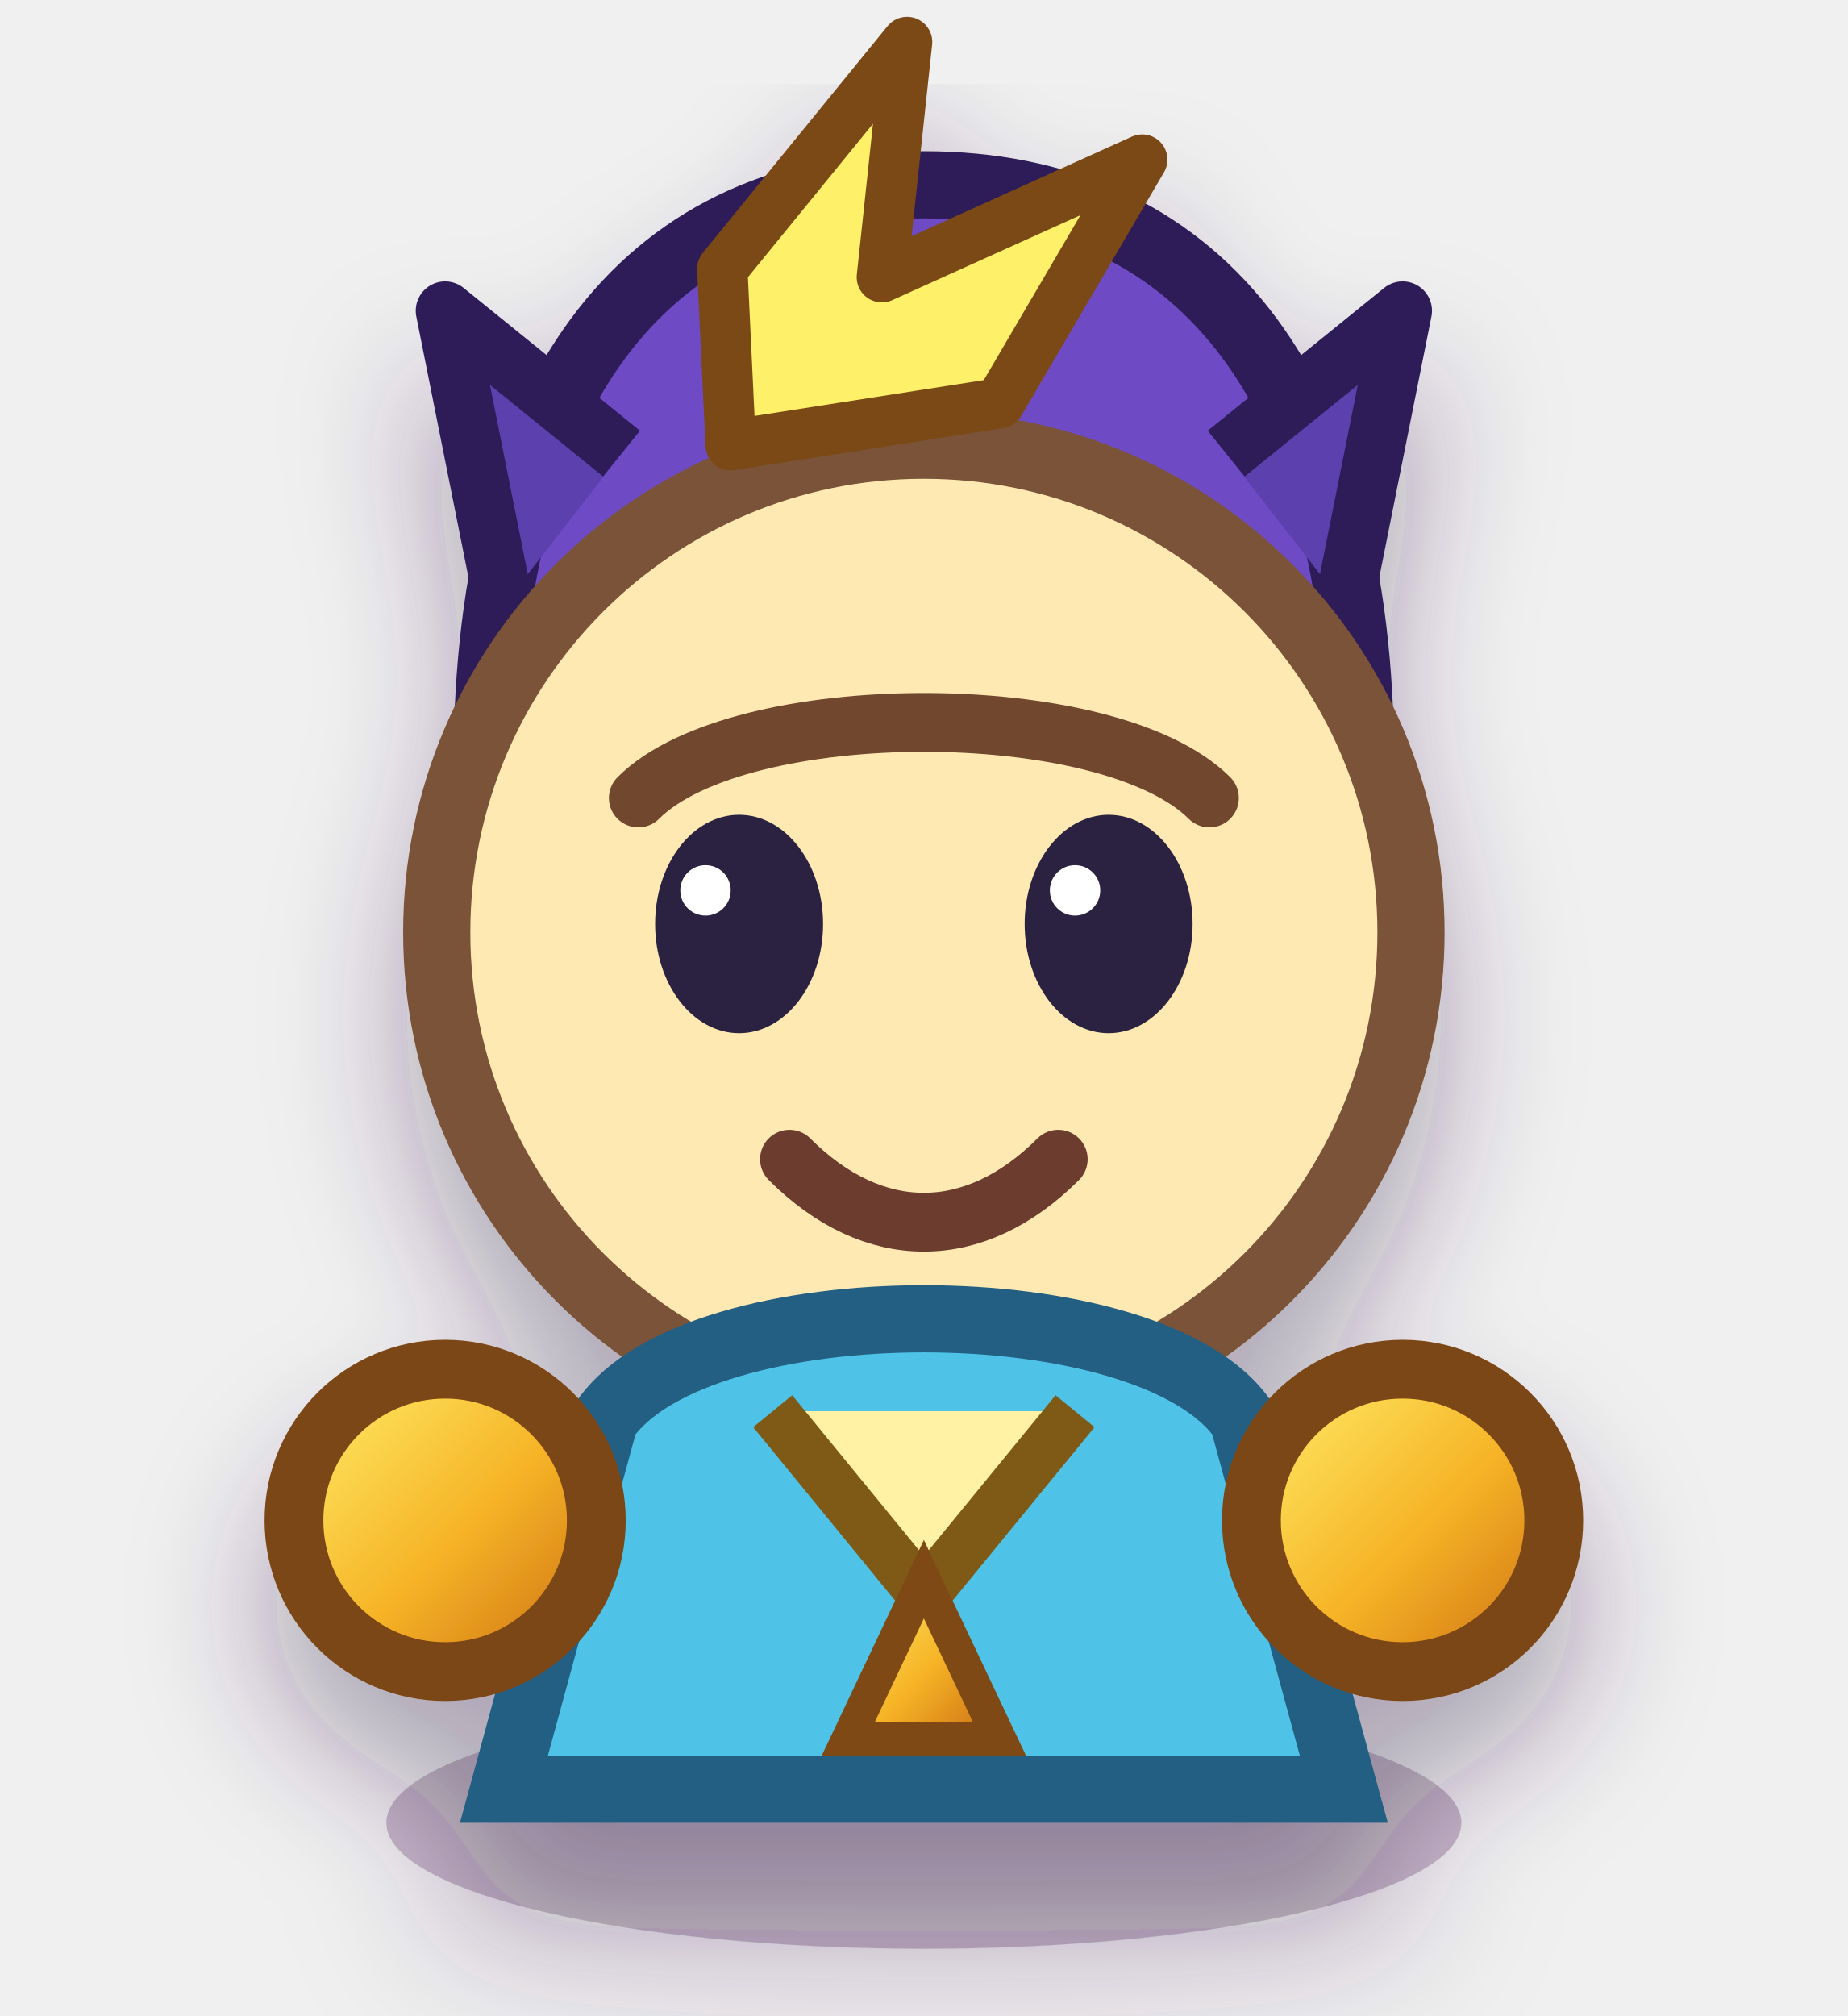
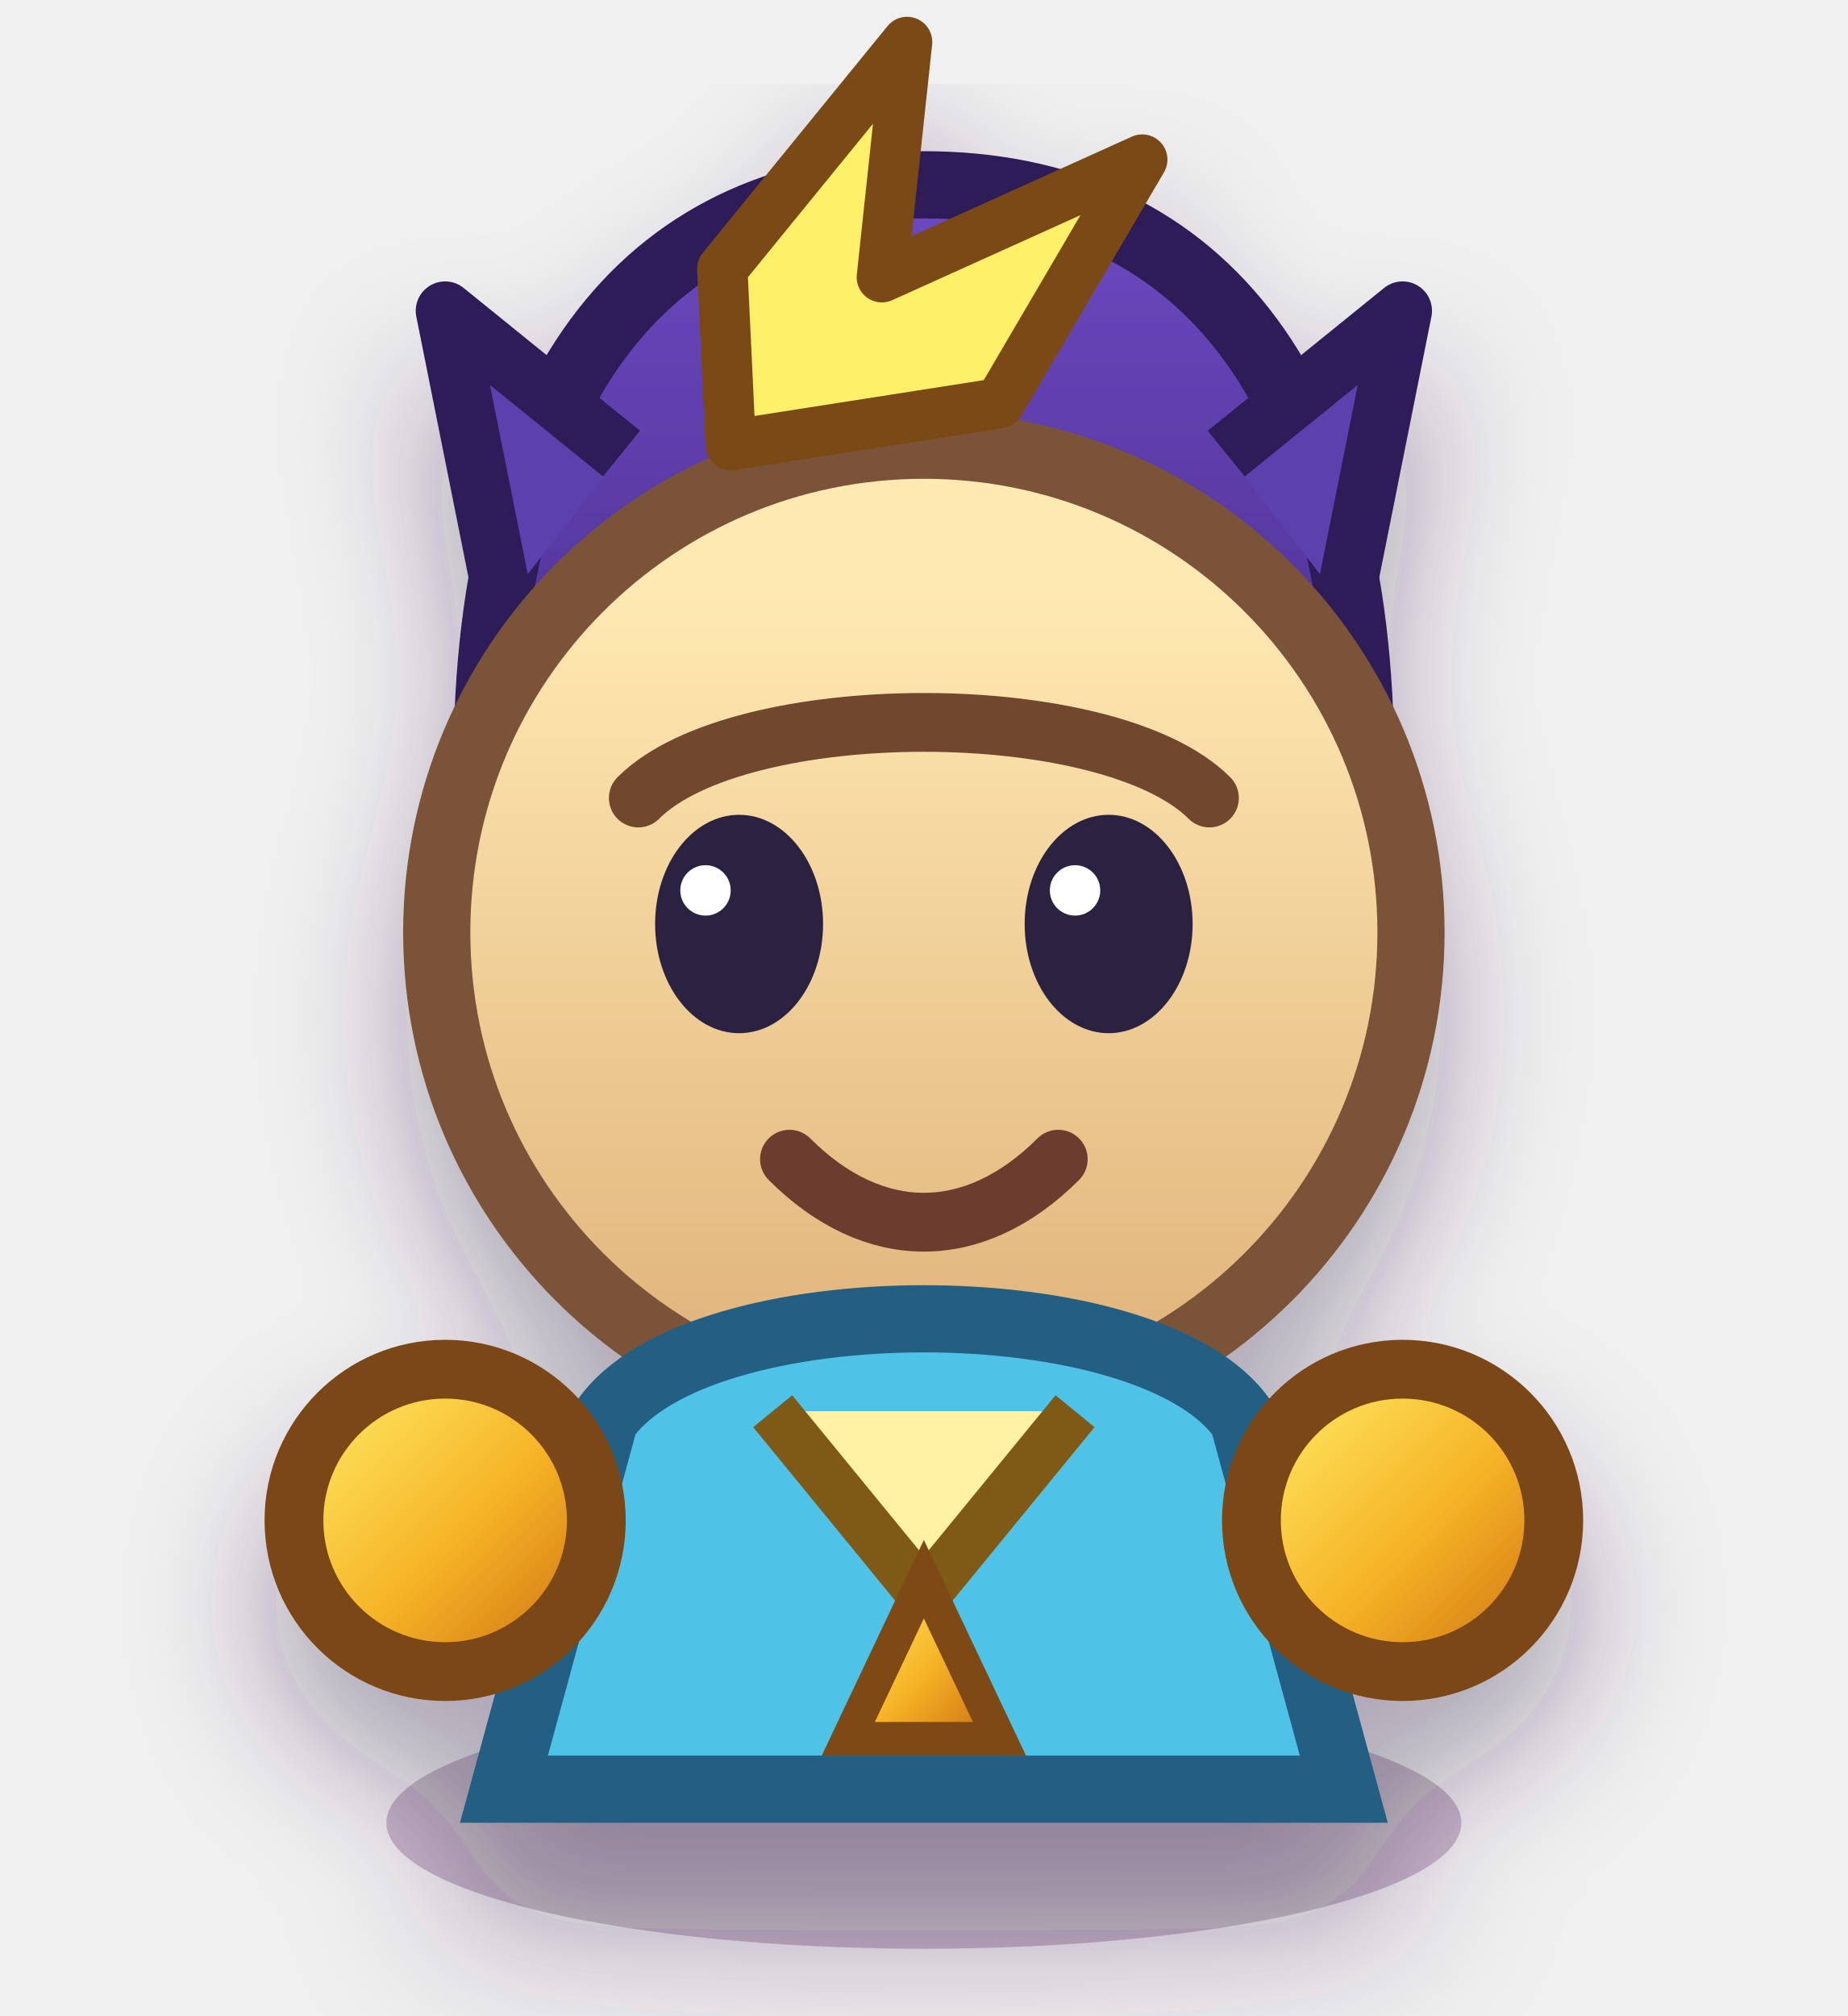
<svg xmlns="http://www.w3.org/2000/svg" width="220" height="240" viewBox="0 0 220 240" fill="none">
  <defs>
-     <linearGradient id="skin" x1="110" y1="70" x2="110" y2="188">
+     <linearGradient id="skin" x1="110" y1="70" x2="110" y2="188" gradientUnits="userSpaceOnUse">
      <stop stop-color="#FFE9B2" />
      <stop offset="1" stop-color="#D8A56D" />
    </linearGradient>
-     <linearGradient id="hood" x1="110" y1="18" x2="110" y2="124">
+     <linearGradient id="hood" x1="110" y1="18" x2="110" y2="124" gradientUnits="userSpaceOnUse">
      <stop stop-color="#6E4BC4" />
      <stop offset="1" stop-color="#3E2479" />
    </linearGradient>
    <linearGradient id="gold" x1="0" y1="0" x2="1" y2="1">
      <stop stop-color="#FFF16C" />
      <stop offset=".55" stop-color="#F6B326" />
      <stop offset="1" stop-color="#C96B12" />
    </linearGradient>
    <filter id="s" x="-40%" y="-40%" width="180%" height="190%">
      <feDropShadow dx="0" dy="10" stdDeviation="8" flood-color="#34204B" flood-opacity=".35" />
    </filter>
  </defs>
  <g filter="url(#s)">
    <ellipse cx="110" cy="217" rx="64" ry="15" fill="#2C1B41" opacity=".24" />
    <path d="M58 91C58 45 78 22 110 22C142 22 162 45 162 91V123H58V91Z" fill="url(#hood)" stroke="#2F1B58" stroke-width="8" />
    <path d="M74 54L53 37L60 72" fill="#5C3FAE" stroke="#2F1B58" stroke-width="7" stroke-linejoin="round" />
    <path d="M146 54L167 37L160 72" fill="#5C3FAE" stroke="#2F1B58" stroke-width="7" stroke-linejoin="round" />
    <circle cx="110" cy="111" r="58" fill="url(#skin)" stroke="#7A5338" stroke-width="8" />
    <path d="M76 95C88 83 132 83 144 95" stroke="#71462F" stroke-width="7" stroke-linecap="round" />
    <ellipse cx="88" cy="110" rx="10" ry="13" fill="#2B2441" />
    <ellipse cx="132" cy="110" rx="10" ry="13" fill="#2B2441" />
    <circle cx="84" cy="106" r="3" fill="white" />
    <circle cx="128" cy="106" r="3" fill="white" />
    <path d="M94 138C104 148 116 148 126 138" stroke="#6C3C2D" stroke-width="7" stroke-linecap="round" />
    <path d="M72 169C83 153 137 153 148 169L160 213H60L72 169Z" fill="#4FC3E7" stroke="#245E83" stroke-width="8" />
    <path d="M92 168L110 190L128 168" fill="#FFF2A5" stroke="#7F5A18" stroke-width="6" stroke-linejoin="round" />
    <path d="M110 188L119 207H101L110 188Z" fill="url(#gold)" stroke="#7F4A12" stroke-width="4" />
    <circle cx="53" cy="181" r="18" fill="url(#gold)" stroke="#7B4713" stroke-width="7" />
    <circle cx="167" cy="181" r="18" fill="url(#gold)" stroke="#7B4713" stroke-width="7" />
    <path d="M86 32L108 5L105 33L136 19L119 48L87 53L86 32Z" fill="#FFF06A" stroke="#7A4A16" stroke-width="6" stroke-linejoin="round" />
  </g>
</svg>
